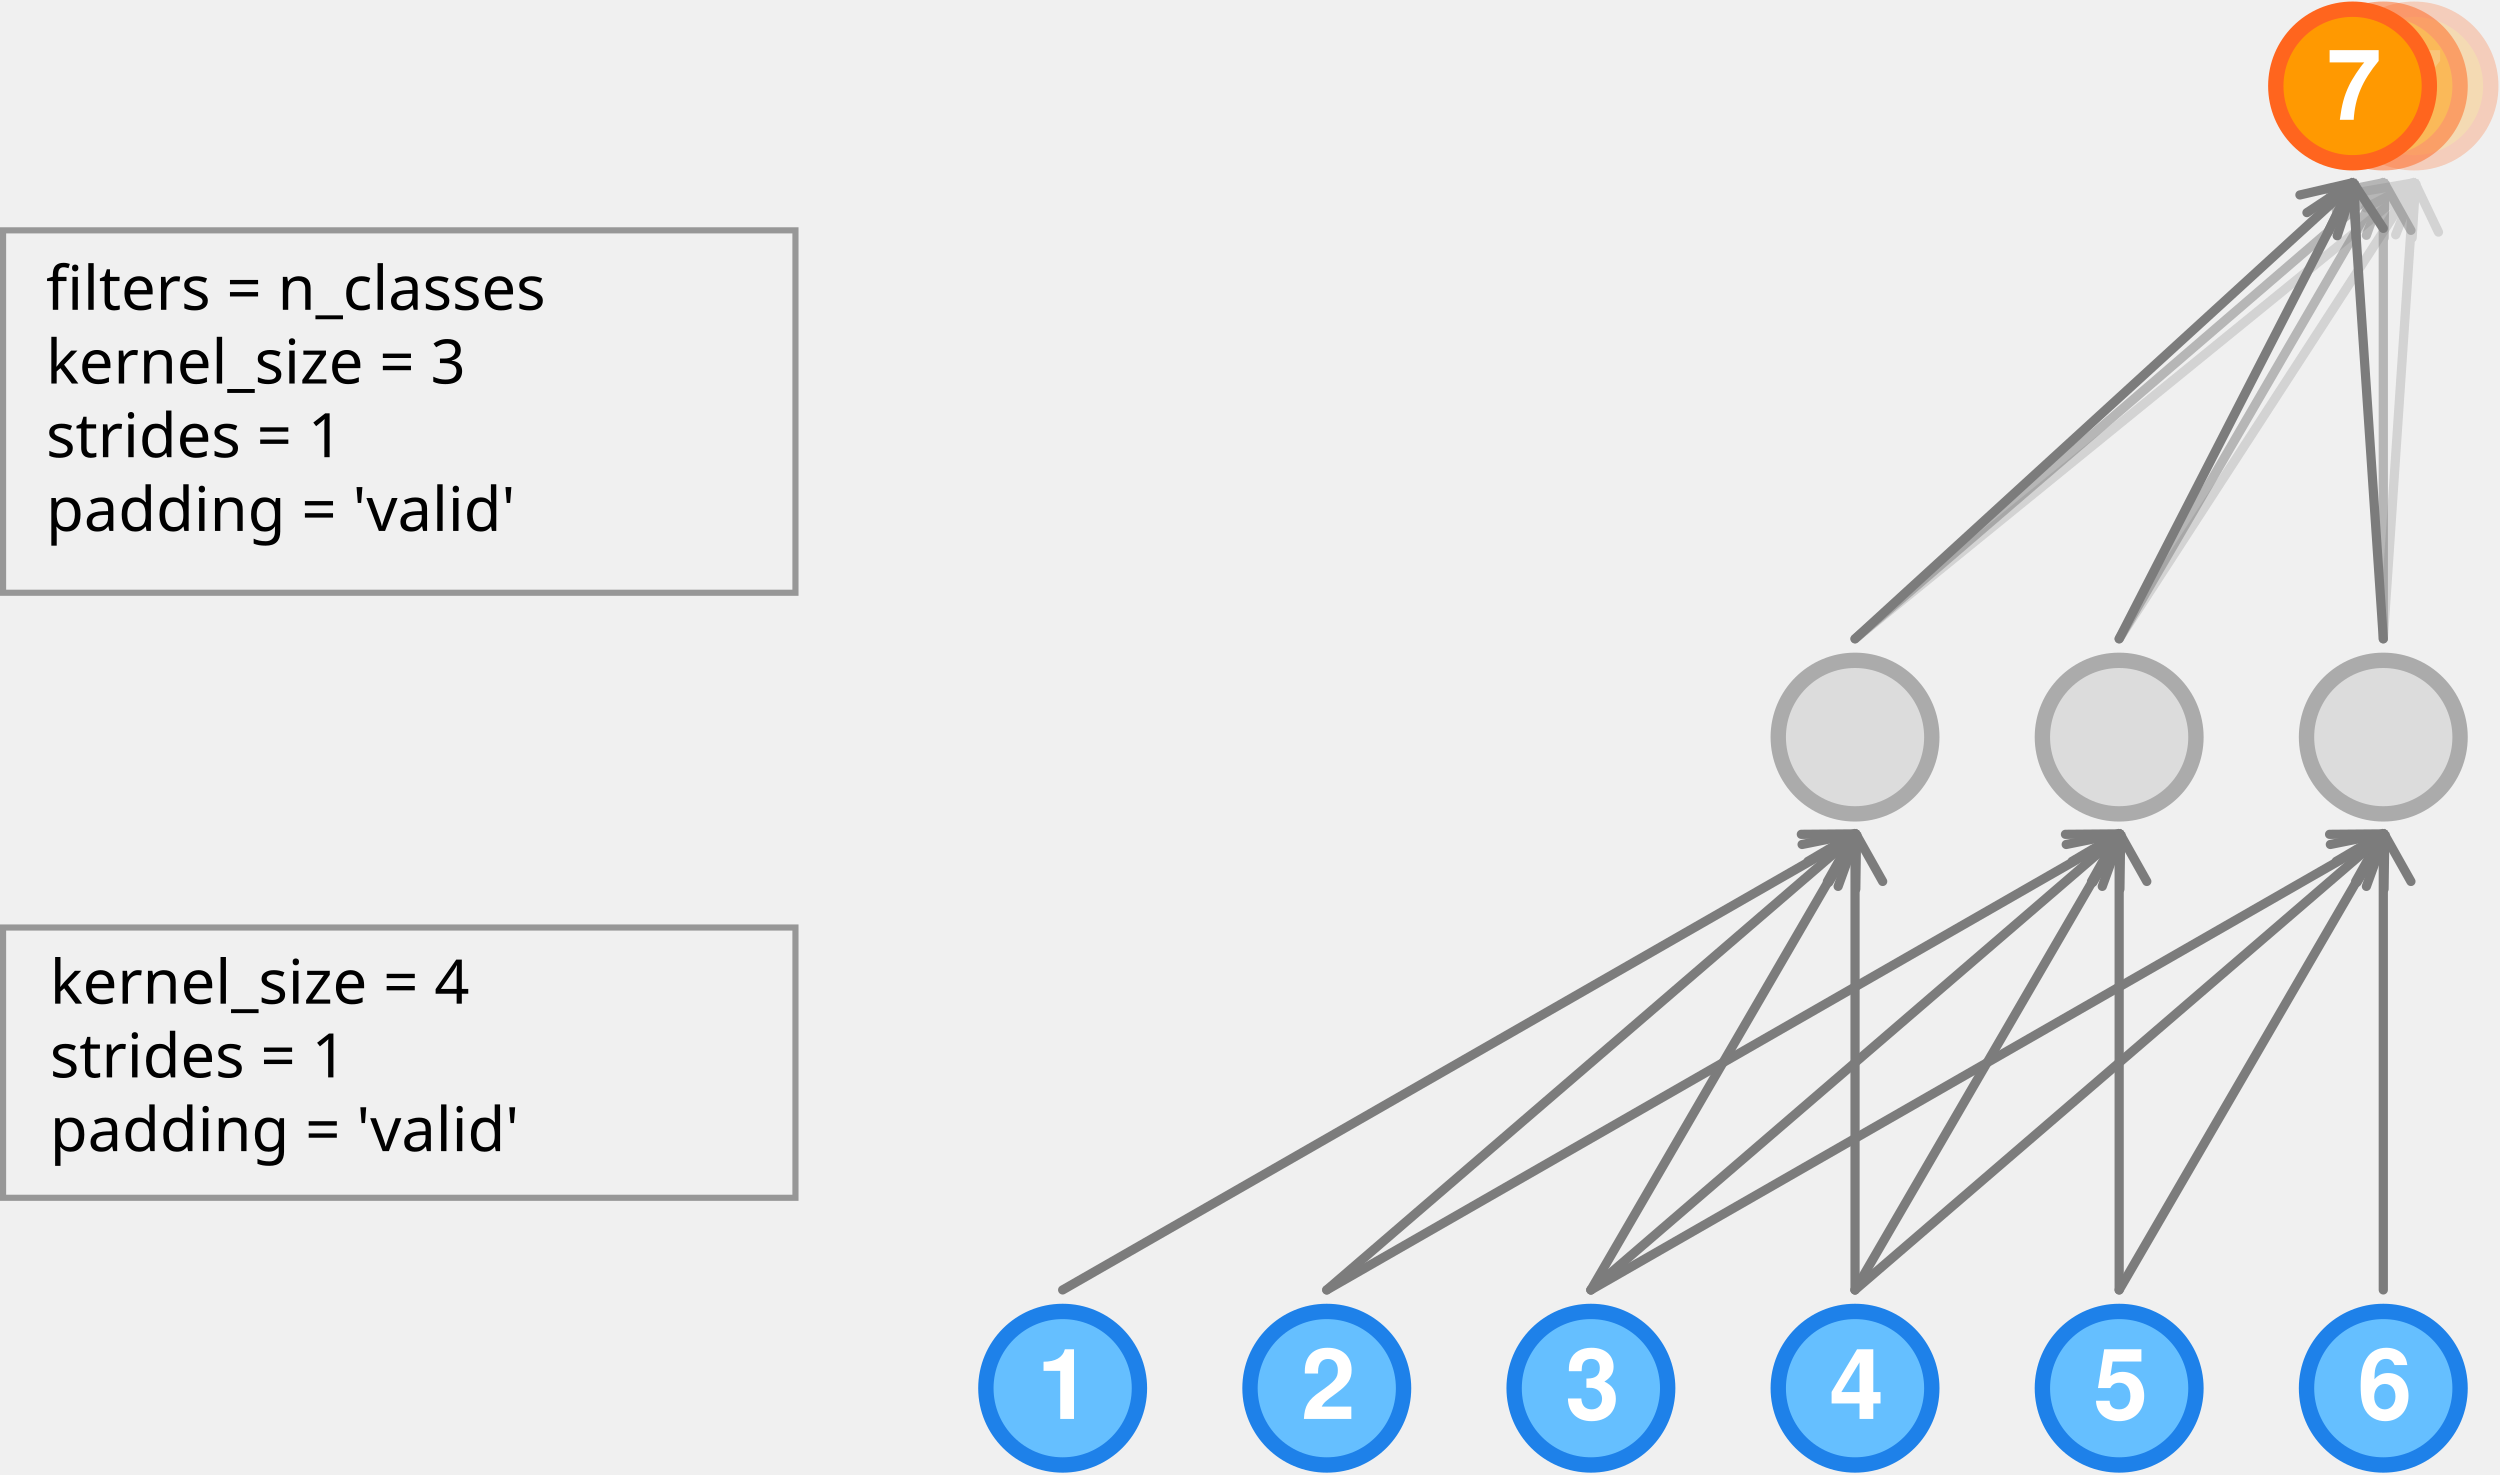
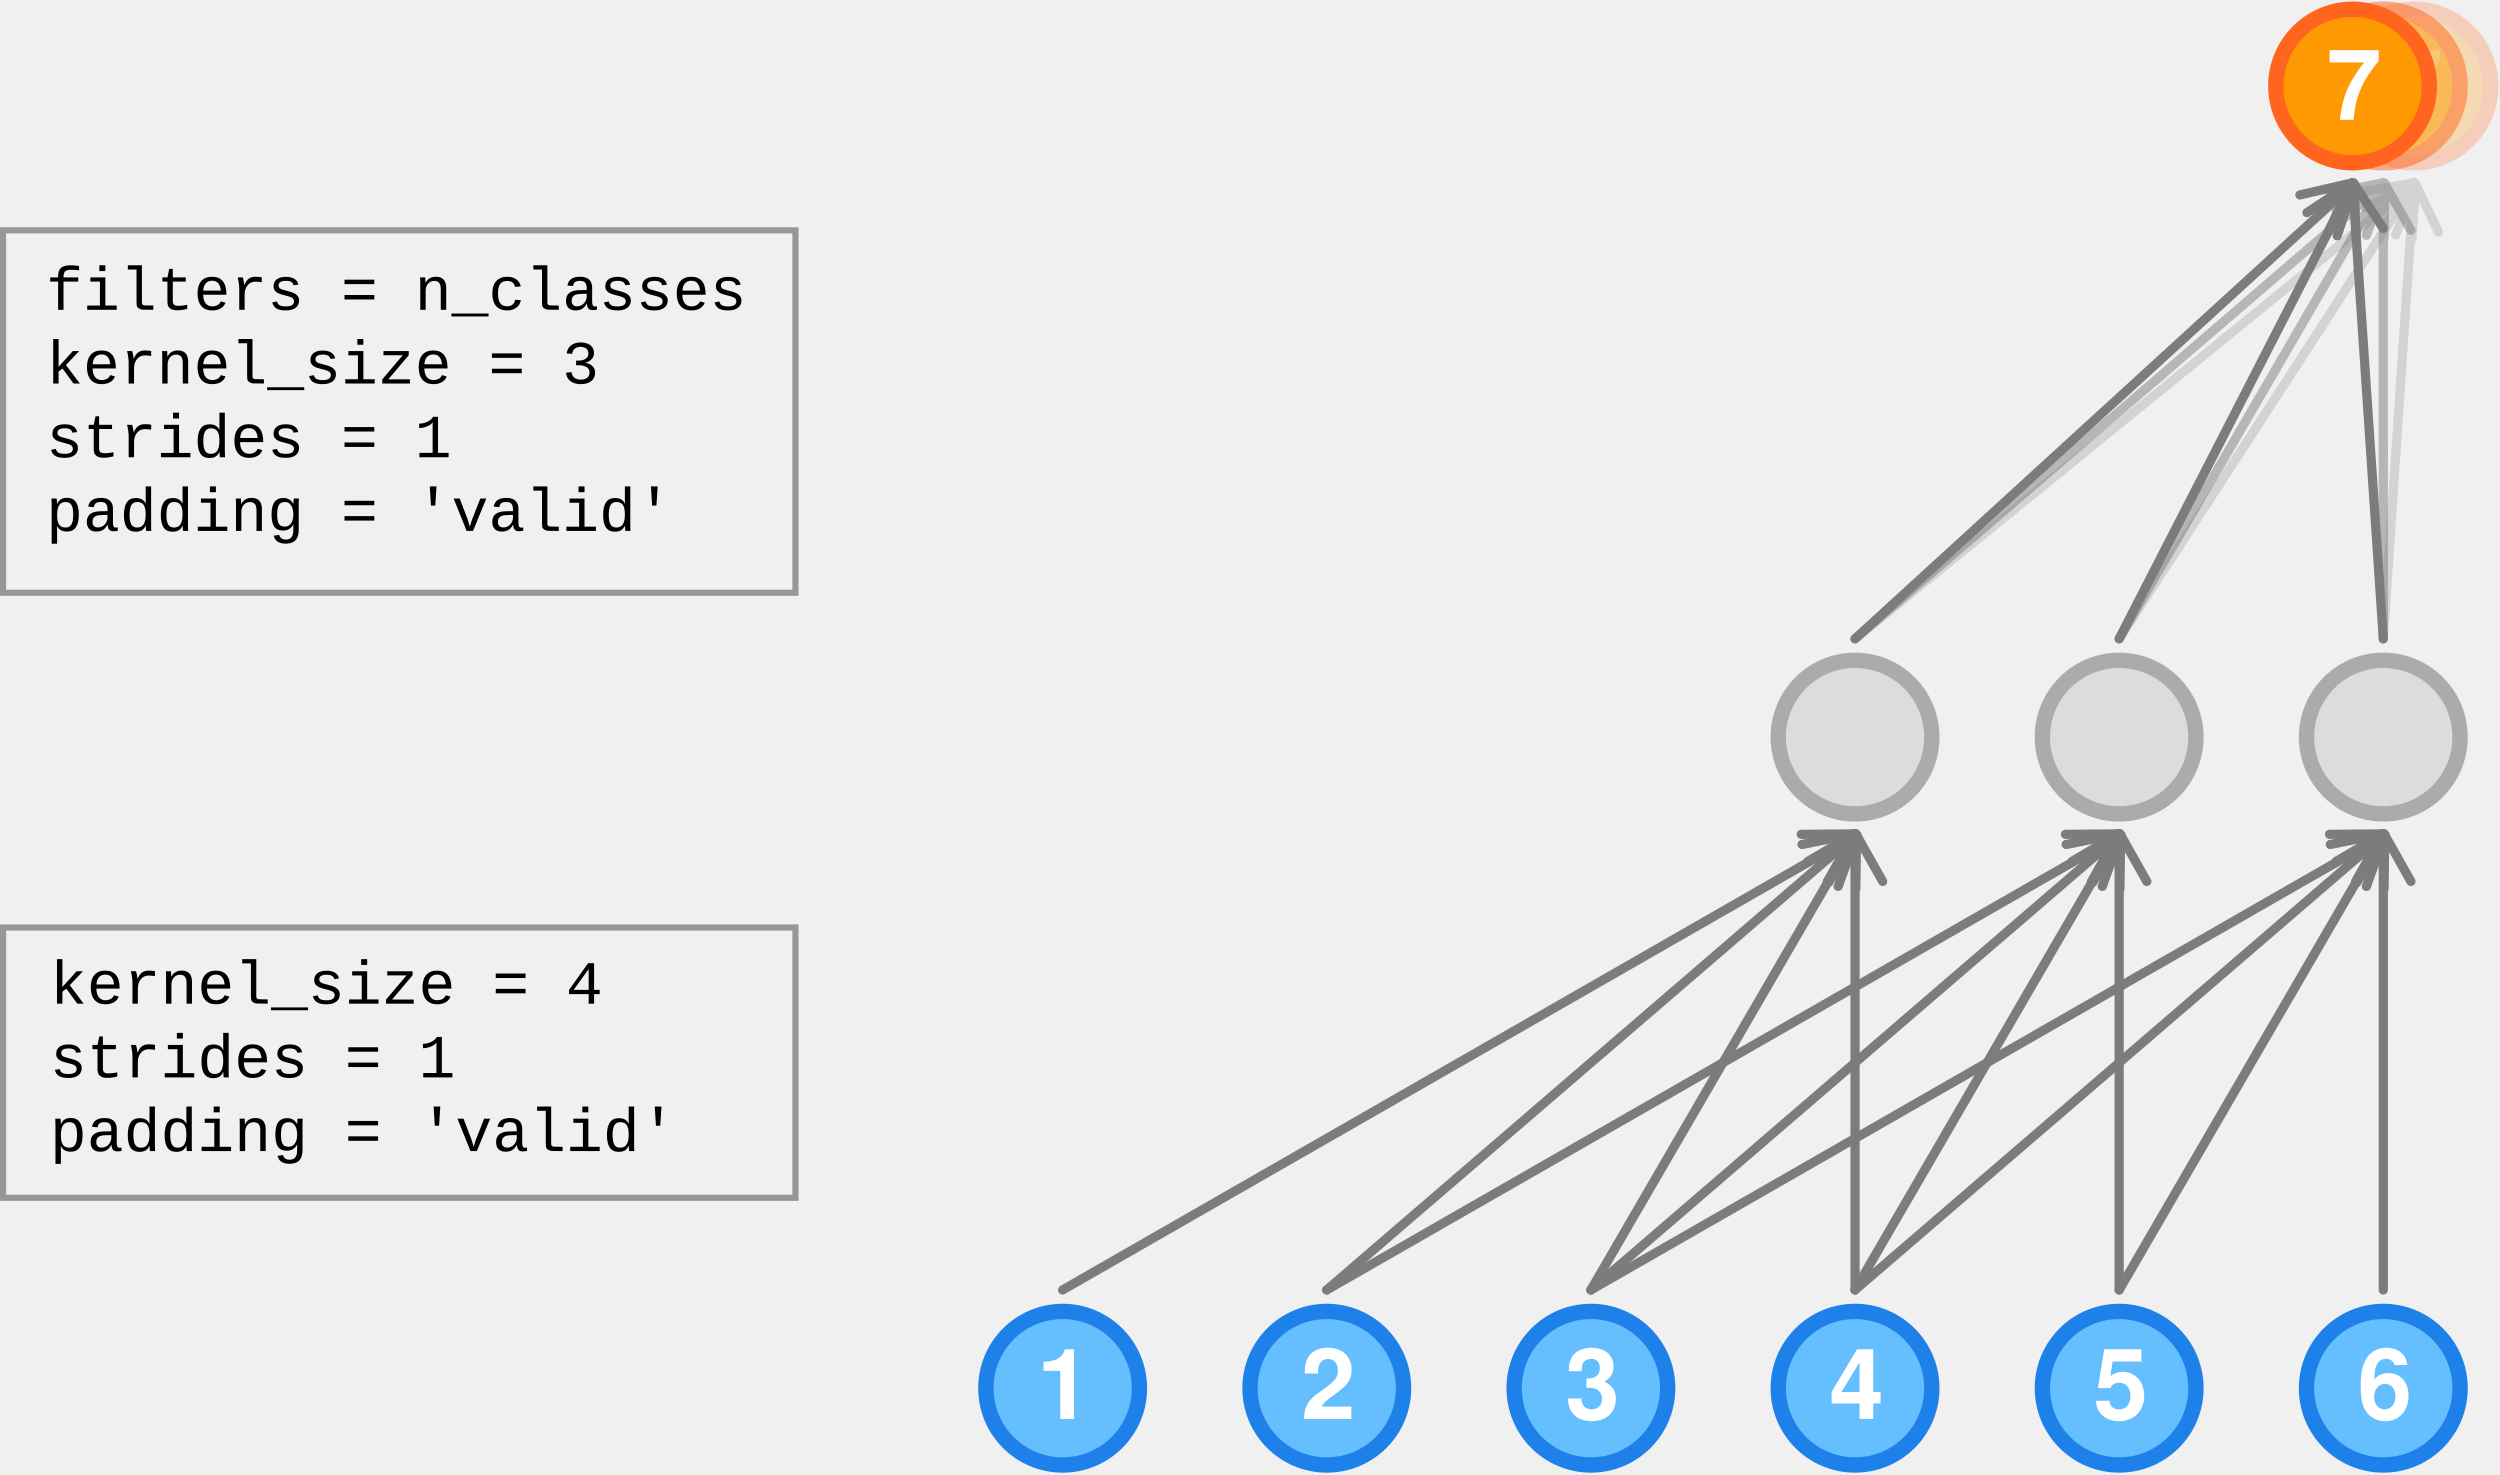
<svg xmlns="http://www.w3.org/2000/svg" width="814px" height="480px" viewBox="0 0 814 480" version="1.1">
  <g id="Page-1" stroke="none" stroke-width="1" fill="none" fill-rule="evenodd">
    <g id="08-softmax-concept" transform="translate(0, 3)">
      <g id="Input" transform="translate(321, 424)">
        <g id="Input-dot">
          <circle id="Oval" stroke="#1E81E9" stroke-width="5" fill="#65BFFF" cx="25" cy="25" r="25" />
-           <text id="1" font-family="Helvetica-Bold, Helvetica" font-size="32" font-weight="bold" fill="#FFFFFF">
+           <text id="1" font-family="Helvetica-Bold, Helvetica, Arial, 'Lucida Grande', sans-serif" font-size="32" font-weight="bold" fill="#FFFFFF">
            <tspan x="16.602" y="35">1</tspan>
          </text>
        </g>
        <g id="Input-dot" transform="translate(86, 0)">
          <circle id="Oval" stroke="#1E81E9" stroke-width="5" fill="#65BFFF" cx="25" cy="25" r="25" />
-           <text id="2" font-family="Helvetica-Bold, Helvetica" font-size="32" font-weight="bold" fill="#FFFFFF">
+           <text id="2" font-family="Helvetica-Bold, Helvetica, Arial, 'Lucida Grande', sans-serif" font-size="32" font-weight="bold" fill="#FFFFFF">
            <tspan x="16.602" y="35">2</tspan>
          </text>
        </g>
        <g id="Input-dot" transform="translate(172, 0)">
          <circle id="Oval" stroke="#1E81E9" stroke-width="5" fill="#65BFFF" cx="25" cy="25" r="25" />
-           <text id="3" font-family="Helvetica-Bold, Helvetica" font-size="32" font-weight="bold" fill="#FFFFFF">
+           <text id="3" font-family="Helvetica-Bold, Helvetica, Arial, 'Lucida Grande', sans-serif" font-size="32" font-weight="bold" fill="#FFFFFF">
            <tspan x="16.602" y="35">3</tspan>
          </text>
        </g>
        <g id="Input-dot" transform="translate(258, 0)">
          <circle id="Oval" stroke="#1E81E9" stroke-width="5" fill="#65BFFF" cx="25" cy="25" r="25" />
-           <text id="4" font-family="Helvetica-Bold, Helvetica" font-size="32" font-weight="bold" fill="#FFFFFF">
+           <text id="4" font-family="Helvetica-Bold, Helvetica, Arial, 'Lucida Grande', sans-serif" font-size="32" font-weight="bold" fill="#FFFFFF">
            <tspan x="16.602" y="35">4</tspan>
          </text>
        </g>
        <g id="Input-dot" transform="translate(344, 0)">
          <circle id="Oval" stroke="#1E81E9" stroke-width="5" fill="#65BFFF" cx="25" cy="25" r="25" />
-           <text id="5" font-family="Helvetica-Bold, Helvetica" font-size="32" font-weight="bold" fill="#FFFFFF">
+           <text id="5" font-family="Helvetica-Bold, Helvetica, Arial, 'Lucida Grande', sans-serif" font-size="32" font-weight="bold" fill="#FFFFFF">
            <tspan x="16.602" y="35">5</tspan>
          </text>
        </g>
        <g id="Input-dot" transform="translate(430, 0)">
          <circle id="Oval" stroke="#1E81E9" stroke-width="5" fill="#65BFFF" cx="25" cy="25" r="25" />
-           <text id="6" font-family="Helvetica-Bold, Helvetica" font-size="32" font-weight="bold" fill="#FFFFFF">
+           <text id="6" font-family="Helvetica-Bold, Helvetica, Arial, 'Lucida Grande', sans-serif" font-size="32" font-weight="bold" fill="#FFFFFF">
            <tspan x="16.602" y="35">6</tspan>
          </text>
        </g>
      </g>
      <g id="Kernels" transform="translate(0, 269)">
        <g id="Active-Kernel" transform="translate(518, 0)" fill="#7C7C7C" fill-rule="nonzero">
          <path id="Line" d="M256.5,4.726 L250.307,15.735 C249.901,16.457 248.987,16.714 248.265,16.307 C247.543,15.901 247.286,14.987 247.693,14.265 L256.693,-1.735 L259.307,-1.735 L268.307,14.265 C268.714,14.987 268.457,15.901 267.735,16.307 C267.013,16.714 266.099,16.457 265.693,15.735 L259.5,4.726 L259.5,15 L259.5,148 C259.5,148.828 258.828,149.5 258,149.5 C257.172,149.5 256.5,148.828 256.5,148 L256.5,15 L256.5,4.726 Z" />
          <path id="Line" d="M254.329,3.333 L243.443,9.74 C242.729,10.161 241.81,9.922 241.389,9.209 C240.969,8.495 241.207,7.575 241.921,7.155 L257.742,-2.157 L260.002,-0.844 L259.745,17.512 C259.734,18.34 259.053,19.003 258.224,18.991 C257.396,18.979 256.734,18.298 256.746,17.47 L256.922,4.84 L251.763,13.718 L173.297,148.754 C172.881,149.47 171.963,149.713 171.246,149.297 C170.53,148.881 170.287,147.963 170.703,147.246 L249.17,12.211 L254.329,3.333 Z" />
          <path id="Line" d="M253.439,1.946 L241.055,4.432 C240.243,4.595 239.452,4.069 239.289,3.257 C239.126,2.445 239.652,1.654 240.464,1.491 L258.463,-2.123 L260.168,-0.141 L253.91,17.117 C253.628,17.896 252.767,18.298 251.989,18.016 C251.21,17.733 250.807,16.873 251.09,16.094 L255.396,4.22 L247.688,10.852 L86.978,149.137 C86.35,149.677 85.403,149.606 84.863,148.978 C84.323,148.35 84.394,147.403 85.022,146.863 L245.731,8.578 L253.439,1.946 Z" />
          <path id="Line" d="M253.154,1.051 L240.523,1.157 C239.695,1.164 239.018,0.498 239.011,-0.33 C239.004,-1.159 239.669,-1.836 240.498,-1.843 L258.855,-1.998 L260.156,0.271 L250.755,16.039 C250.331,16.75 249.411,16.983 248.699,16.559 C247.987,16.135 247.754,15.214 248.179,14.502 L254.647,3.653 L245.74,8.762 L0.746,149.301 C0.028,149.713 -0.889,149.465 -1.301,148.746 C-1.713,148.028 -1.465,147.111 -0.746,146.699 L244.247,6.16 L253.154,1.051 Z" />
        </g>
        <g id="Active-Kernel" transform="translate(432, 0)" fill="#7C7C7C" fill-rule="nonzero">
          <path id="Line" d="M256.5,4.726 L250.307,15.735 C249.901,16.457 248.987,16.714 248.265,16.307 C247.543,15.901 247.286,14.987 247.693,14.265 L256.693,-1.735 L259.307,-1.735 L268.307,14.265 C268.714,14.987 268.457,15.901 267.735,16.307 C267.013,16.714 266.099,16.457 265.693,15.735 L259.5,4.726 L259.5,15 L259.5,148 C259.5,148.828 258.828,149.5 258,149.5 C257.172,149.5 256.5,148.828 256.5,148 L256.5,15 L256.5,4.726 Z" />
          <path id="Line" d="M254.329,3.333 L243.443,9.74 C242.729,10.161 241.81,9.922 241.389,9.209 C240.969,8.495 241.207,7.575 241.921,7.155 L257.742,-2.157 L260.002,-0.844 L259.745,17.512 C259.734,18.34 259.053,19.003 258.224,18.991 C257.396,18.979 256.734,18.298 256.746,17.47 L256.922,4.84 L251.763,13.718 L173.297,148.754 C172.881,149.47 171.963,149.713 171.246,149.297 C170.53,148.881 170.287,147.963 170.703,147.246 L249.17,12.211 L254.329,3.333 Z" />
          <path id="Line" d="M253.439,1.946 L241.055,4.432 C240.243,4.595 239.452,4.069 239.289,3.257 C239.126,2.445 239.652,1.654 240.464,1.491 L258.463,-2.123 L260.168,-0.141 L253.91,17.117 C253.628,17.896 252.767,18.298 251.989,18.016 C251.21,17.733 250.807,16.873 251.09,16.094 L255.396,4.22 L247.688,10.852 L86.978,149.137 C86.35,149.677 85.403,149.606 84.863,148.978 C84.323,148.35 84.394,147.403 85.022,146.863 L245.731,8.578 L253.439,1.946 Z" />
          <path id="Line" d="M253.154,1.051 L240.523,1.157 C239.695,1.164 239.018,0.498 239.011,-0.33 C239.004,-1.159 239.669,-1.836 240.498,-1.843 L258.855,-1.998 L260.156,0.271 L250.755,16.039 C250.331,16.75 249.411,16.983 248.699,16.559 C247.987,16.135 247.754,15.214 248.179,14.502 L254.647,3.653 L245.74,8.762 L0.746,149.301 C0.028,149.713 -0.889,149.465 -1.301,148.746 C-1.713,148.028 -1.465,147.111 -0.746,146.699 L244.247,6.16 L253.154,1.051 Z" />
        </g>
        <g id="Active-Kernel" transform="translate(346, 0)" fill="#7C7C7C" fill-rule="nonzero">
          <path id="Line" d="M256.5,4.726 L250.307,15.735 C249.901,16.457 248.987,16.714 248.265,16.307 C247.543,15.901 247.286,14.987 247.693,14.265 L256.693,-1.735 L259.307,-1.735 L268.307,14.265 C268.714,14.987 268.457,15.901 267.735,16.307 C267.013,16.714 266.099,16.457 265.693,15.735 L259.5,4.726 L259.5,15 L259.5,148 C259.5,148.828 258.828,149.5 258,149.5 C257.172,149.5 256.5,148.828 256.5,148 L256.5,15 L256.5,4.726 Z" />
          <path id="Line" d="M254.329,3.333 L243.443,9.74 C242.729,10.161 241.81,9.922 241.389,9.209 C240.969,8.495 241.207,7.575 241.921,7.155 L257.742,-2.157 L260.002,-0.844 L259.745,17.512 C259.734,18.34 259.053,19.003 258.224,18.991 C257.396,18.979 256.734,18.298 256.746,17.47 L256.922,4.84 L251.763,13.718 L173.297,148.754 C172.881,149.47 171.963,149.713 171.246,149.297 C170.53,148.881 170.287,147.963 170.703,147.246 L249.17,12.211 L254.329,3.333 Z" />
          <path id="Line" d="M253.439,1.946 L241.055,4.432 C240.243,4.595 239.452,4.069 239.289,3.257 C239.126,2.445 239.652,1.654 240.464,1.491 L258.463,-2.123 L260.168,-0.141 L253.91,17.117 C253.628,17.896 252.767,18.298 251.989,18.016 C251.21,17.733 250.807,16.873 251.09,16.094 L255.396,4.22 L247.688,10.852 L86.978,149.137 C86.35,149.677 85.403,149.606 84.863,148.978 C84.323,148.35 84.394,147.403 85.022,146.863 L245.731,8.578 L253.439,1.946 Z" />
          <path id="Line" d="M253.154,1.051 L240.523,1.157 C239.695,1.164 239.018,0.498 239.011,-0.33 C239.004,-1.159 239.669,-1.836 240.498,-1.843 L258.855,-1.998 L260.156,0.271 L250.755,16.039 C250.331,16.75 249.411,16.983 248.699,16.559 C247.987,16.135 247.754,15.214 248.179,14.502 L254.647,3.653 L245.74,8.762 L0.746,149.301 C0.028,149.713 -0.889,149.465 -1.301,148.746 C-1.713,148.028 -1.465,147.111 -0.746,146.699 L244.247,6.16 L253.154,1.051 Z" />
        </g>
        <g id="Info" transform="translate(0, 29)">
          <rect id="Rectangle" stroke="#979797" stroke-width="2" x="1" y="1" width="258" height="88" />
-           <text id="kernel_size-=-4-stri" font-family="Menlo-Regular, Menlo" font-size="20" font-weight="normal" fill="#000000">
+           <text id="kernel_size-=-4-stri" font-family="Menlo-Regular, Menlo, Consolas, Monaco, 'Lucida Console', 'Liberation Mono', 'DejaVu Sans Mono', 'Bitstream Vera Sans Mono', 'Courier New', monospace, serif" font-size="20" font-weight="normal" fill="#000000">
            <tspan x="16.25" y="25.8">kernel_size = 4</tspan>
            <tspan x="16.25" y="49.8">strides = 1</tspan>
            <tspan x="16.25" y="73.8">padding = 'valid'</tspan>
          </text>
        </g>
      </g>
      <g id="Hidden" transform="translate(579, 212)" fill="#DCDCDC" stroke="#ABABAB" stroke-width="5">
        <g id="Hidden-dot">
          <circle id="Oval" cx="25" cy="25" r="25" />
        </g>
        <g id="Hidden-dot" transform="translate(86, 0)">
          <circle id="Oval" cx="25" cy="25" r="25" />
        </g>
        <g id="Hidden-dot" transform="translate(172, 0)">
          <circle id="Oval" cx="25" cy="25" r="25" />
        </g>
      </g>
      <g id="Kernels" transform="translate(0, 57)">
        <g id="Active-Kernel" opacity="0.254" transform="translate(604, 0)" fill="#7C7C7C" fill-rule="nonzero">
          <path id="Line" d="M180.185,4.614 L173.264,15.181 C172.81,15.874 171.88,16.068 171.187,15.614 C170.494,15.16 170.301,14.23 170.754,13.537 L180.813,-1.82 L183.421,-1.643 L191.322,14.927 C191.679,15.675 191.362,16.57 190.614,16.927 C189.866,17.283 188.971,16.966 188.614,16.218 L183.178,4.817 L182.492,14.969 L173.497,148.101 C173.441,148.928 172.725,149.552 171.899,149.497 C171.072,149.441 170.448,148.725 170.503,147.899 L179.499,14.767 L180.185,4.614 Z" />
          <path id="Line" d="M178.17,3.149 L166.983,9.015 C166.249,9.4 165.343,9.117 164.958,8.383 C164.573,7.65 164.856,6.743 165.59,6.358 L181.848,-2.167 L184.041,-0.744 L182.885,17.577 C182.833,18.403 182.12,19.031 181.293,18.979 C180.467,18.927 179.839,18.214 179.891,17.388 L180.686,4.781 L175.14,13.332 L87.258,148.816 C86.808,149.511 85.879,149.709 85.184,149.258 C84.489,148.808 84.291,147.879 84.742,147.184 L172.623,11.7 L178.17,3.149 Z" />
          <path id="Line" d="M177.387,1.818 L164.938,3.959 C164.122,4.1 163.346,3.552 163.206,2.735 C163.065,1.919 163.613,1.143 164.43,1.003 L182.522,-2.109 L184.171,-0.081 L177.436,16.997 C177.132,17.767 176.261,18.146 175.49,17.842 C174.719,17.538 174.341,16.667 174.645,15.896 L179.279,4.146 L171.404,10.55 L0.946,149.164 C0.304,149.686 -0.641,149.589 -1.164,148.946 C-1.686,148.304 -1.589,147.359 -0.946,146.836 L169.511,8.223 L177.387,1.818 Z" />
        </g>
        <g id="Active-Kernel" opacity="0.504" transform="translate(604, 0)" fill="#7C7C7C" fill-rule="nonzero">
          <path id="Line" d="M170.5,4.726 L164.307,15.735 C163.901,16.457 162.987,16.714 162.265,16.307 C161.543,15.901 161.286,14.987 161.693,14.265 L170.693,-1.735 L173.307,-1.735 L182.307,14.265 C182.714,14.987 182.457,15.901 181.735,16.307 C181.013,16.714 180.099,16.457 179.693,15.735 L173.5,4.726 L173.5,15 L173.5,148 C173.5,148.828 172.828,149.5 172,149.5 C171.172,149.5 170.5,148.828 170.5,148 L170.5,15 L170.5,4.726 Z" />
          <path id="Line" d="M168.329,3.333 L157.443,9.74 C156.729,10.161 155.81,9.922 155.389,9.209 C154.969,8.495 155.207,7.575 155.921,7.155 L171.742,-2.157 L174.002,-0.844 L173.745,17.512 C173.734,18.34 173.053,19.003 172.224,18.991 C171.396,18.979 170.734,18.298 170.746,17.47 L170.922,4.84 L165.763,13.718 L87.297,148.754 C86.881,149.47 85.963,149.713 85.246,149.297 C84.53,148.881 84.287,147.963 84.703,147.246 L163.17,12.211 L168.329,3.333 Z" />
          <path id="Line" d="M167.439,1.946 L155.055,4.432 C154.243,4.595 153.452,4.069 153.289,3.257 C153.126,2.445 153.652,1.654 154.464,1.491 L172.463,-2.123 L174.168,-0.141 L167.91,17.117 C167.628,17.896 166.767,18.298 165.989,18.016 C165.21,17.733 164.807,16.873 165.09,16.094 L169.396,4.22 L161.688,10.852 L0.978,149.137 C0.35,149.677 -0.597,149.606 -1.137,148.978 C-1.677,148.35 -1.606,147.403 -0.978,146.863 L159.731,8.578 L167.439,1.946 Z" />
        </g>
        <g id="Active-Kernel" transform="translate(604, 0)" fill="#7C7C7C" fill-rule="nonzero">
          <path id="Line" d="M160.822,4.817 L155.386,16.218 C155.029,16.966 154.134,17.283 153.386,16.927 C152.638,16.57 152.321,15.675 152.678,14.927 L160.579,-1.643 L163.187,-1.82 L173.246,13.537 C173.699,14.23 173.506,15.16 172.813,15.614 C172.12,16.068 171.19,15.874 170.736,15.181 L163.815,4.614 L164.501,14.767 L173.497,147.899 C173.552,148.725 172.928,149.441 172.101,149.497 C171.275,149.552 170.559,148.928 170.503,148.101 L161.508,14.969 L160.822,4.817 Z" />
          <path id="Line" d="M158.507,3.519 L147.969,10.484 C147.278,10.94 146.347,10.75 145.89,10.059 C145.434,9.368 145.624,8.438 146.315,7.981 L161.63,-2.141 L163.956,-0.947 L164.653,17.398 C164.684,18.226 164.039,18.922 163.211,18.954 C162.383,18.985 161.687,18.34 161.655,17.512 L161.175,4.89 L156.518,13.959 L87.334,148.685 C86.956,149.422 86.052,149.713 85.315,149.334 C84.578,148.956 84.287,148.052 84.666,147.315 L153.849,12.588 L158.507,3.519 Z" />
          <path id="Line" d="M157.499,2.08 L145.194,4.934 C144.387,5.121 143.581,4.619 143.394,3.812 C143.207,3.005 143.709,2.199 144.516,2.011 L162.399,-2.136 L164.163,-0.205 L158.421,17.231 C158.162,18.018 157.314,18.446 156.527,18.187 C155.74,17.927 155.312,17.08 155.571,16.293 L159.522,4.295 L151.992,11.175 L1.012,149.107 C0.4,149.666 -0.549,149.623 -1.107,149.012 C-1.666,148.4 -1.623,147.451 -1.012,146.893 L149.968,8.96 L157.499,2.08 Z" />
        </g>
        <g id="Info" transform="translate(0, 14)">
          <rect id="Rectangle" stroke="#979797" stroke-width="2" x="1" y="1" width="258" height="118" />
-           <text id="filters-=-n_classes" font-family="Menlo-Regular, Menlo" font-size="20" font-weight="normal" fill="#000000">
+           <text id="filters-=-n_classes" font-family="Menlo-Regular, Menlo, Consolas, Monaco, 'Lucida Console', 'Liberation Mono', 'DejaVu Sans Mono', 'Bitstream Vera Sans Mono', 'Courier New', monospace, serif" font-size="20" font-weight="normal" fill="#000000">
            <tspan x="15.012" y="26.874">filters = n_classes</tspan>
            <tspan x="15.012" y="50.874">kernel_size = 3</tspan>
            <tspan x="15.012" y="74.874">strides = 1</tspan>
            <tspan x="15.012" y="98.874">padding = 'valid'</tspan>
          </text>
        </g>
      </g>
      <g id="Output" transform="translate(741, 0)">
        <g id="Output-dot" opacity="0.254" transform="translate(20, 0)">
          <circle id="Oval" stroke="#FF651E" stroke-width="5" fill="#FF9901" cx="25" cy="25" r="25" />
-           <text id="7" font-family="Helvetica-Bold, Helvetica" font-size="32" font-weight="bold" fill="#FFFFFF">
+           <text id="7" font-family="Helvetica-Bold, Helvetica, Arial, 'Lucida Grande', sans-serif" font-size="32" font-weight="bold" fill="#FFFFFF">
            <tspan x="16.602" y="36">7</tspan>
          </text>
        </g>
        <g id="Output-dot" opacity="0.504" transform="translate(10, 0)">
          <circle id="Oval" stroke="#FF651E" stroke-width="5" fill="#FF9901" cx="25" cy="25" r="25" />
-           <text id="7" font-family="Helvetica-Bold, Helvetica" font-size="32" font-weight="bold" fill="#FFFFFF">
+           <text id="7" font-family="Helvetica-Bold, Helvetica, Arial, 'Lucida Grande', sans-serif" font-size="32" font-weight="bold" fill="#FFFFFF">
            <tspan x="16.602" y="36">7</tspan>
          </text>
        </g>
        <g id="Output-dot">
          <circle id="Oval" stroke="#FF651E" stroke-width="5" fill="#FF9901" cx="25" cy="25" r="25" />
-           <text id="7" font-family="Helvetica-Bold, Helvetica" font-size="32" font-weight="bold" fill="#FFFFFF">
+           <text id="7" font-family="Helvetica-Bold, Helvetica, Arial, 'Lucida Grande', sans-serif" font-size="32" font-weight="bold" fill="#FFFFFF">
            <tspan x="16.602" y="36">7</tspan>
          </text>
        </g>
      </g>
    </g>
  </g>
</svg>
